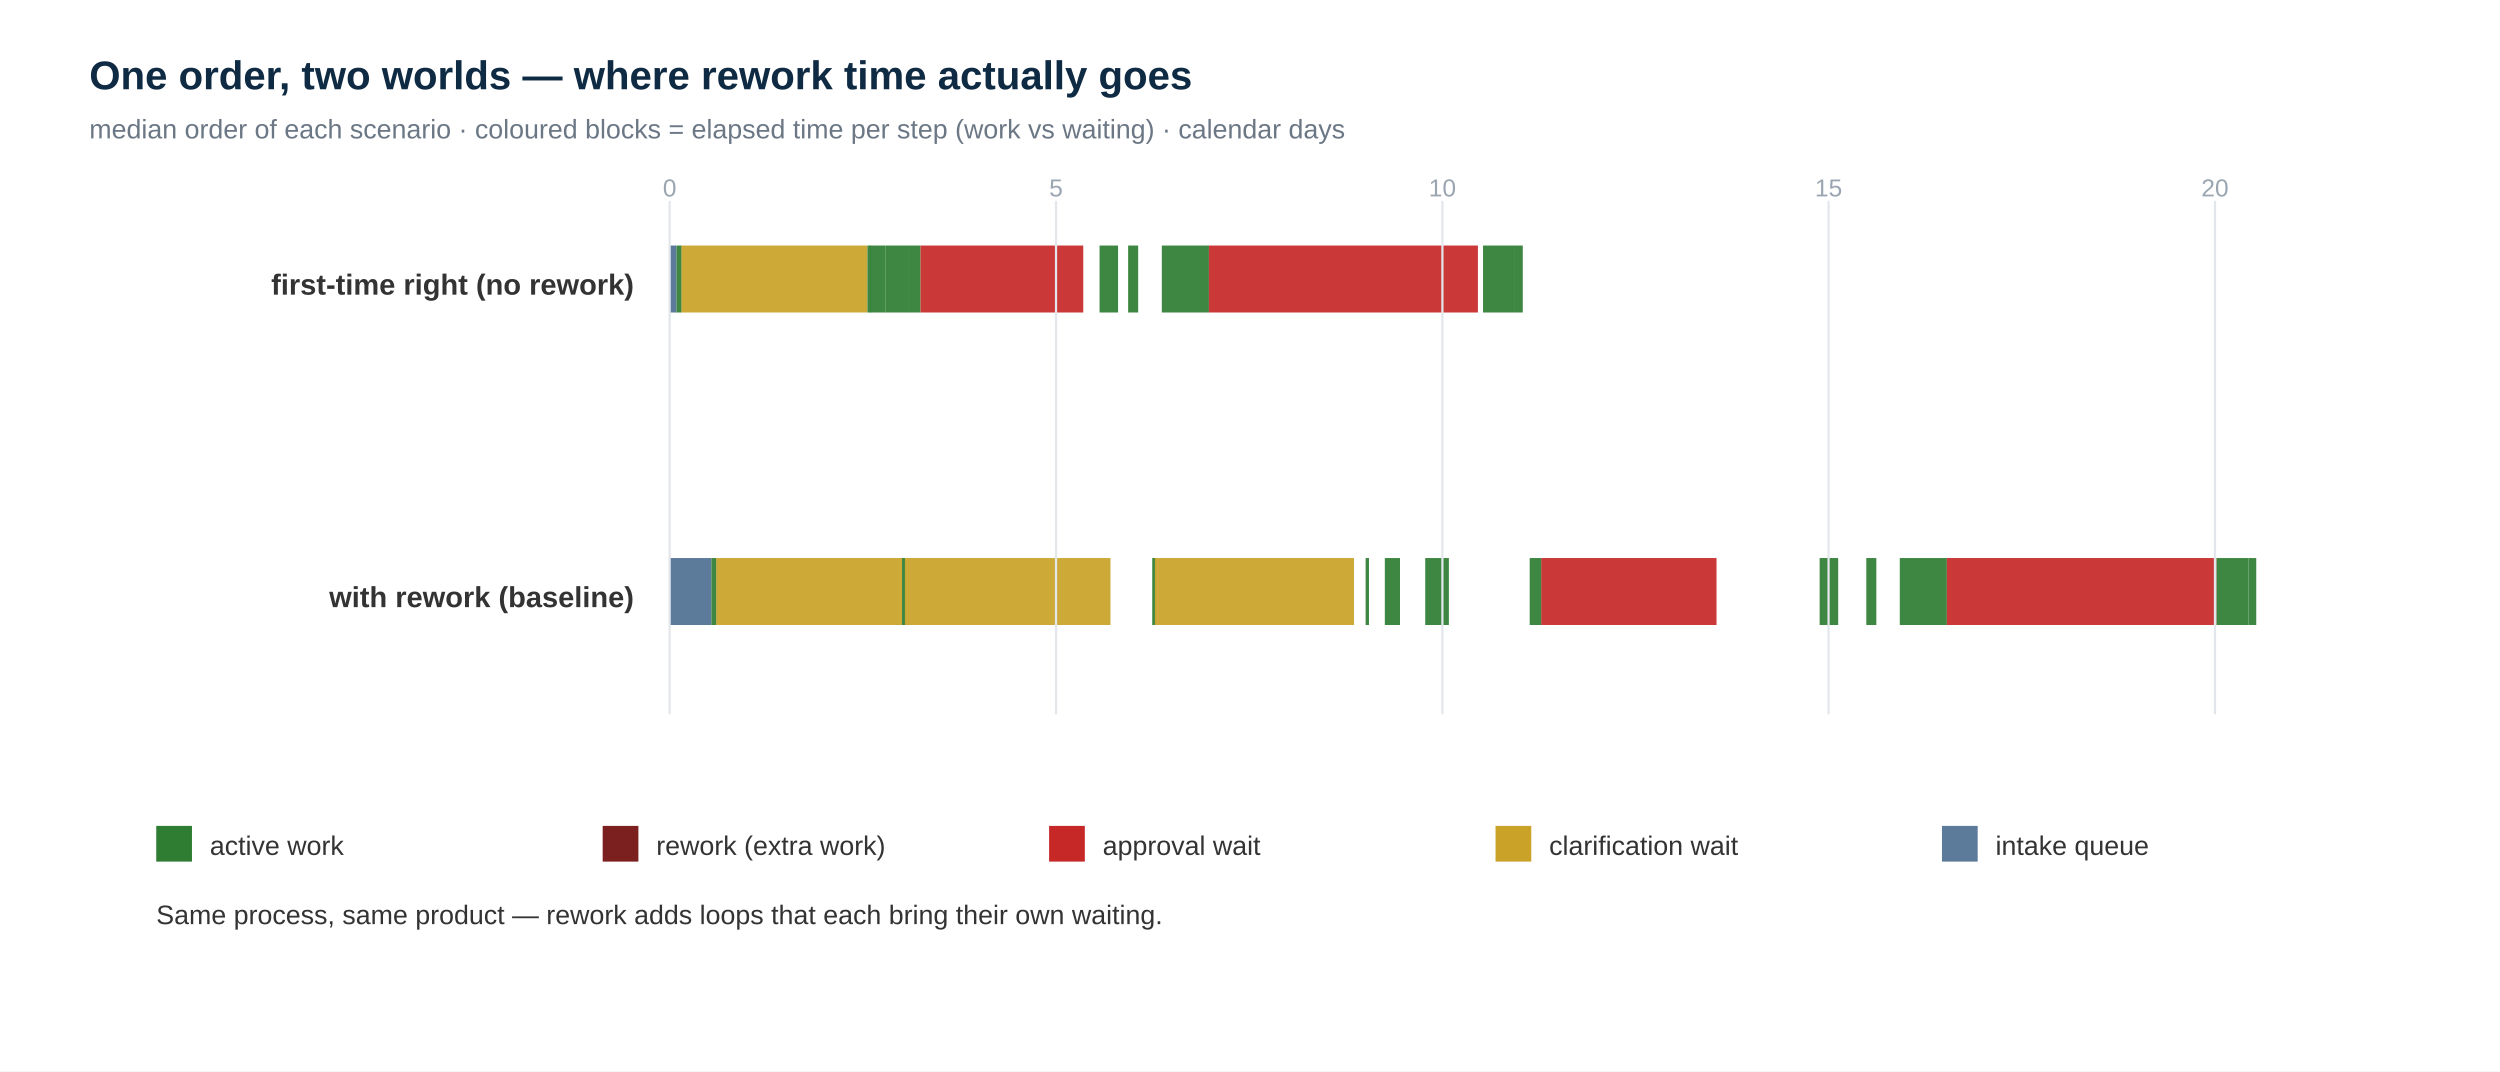
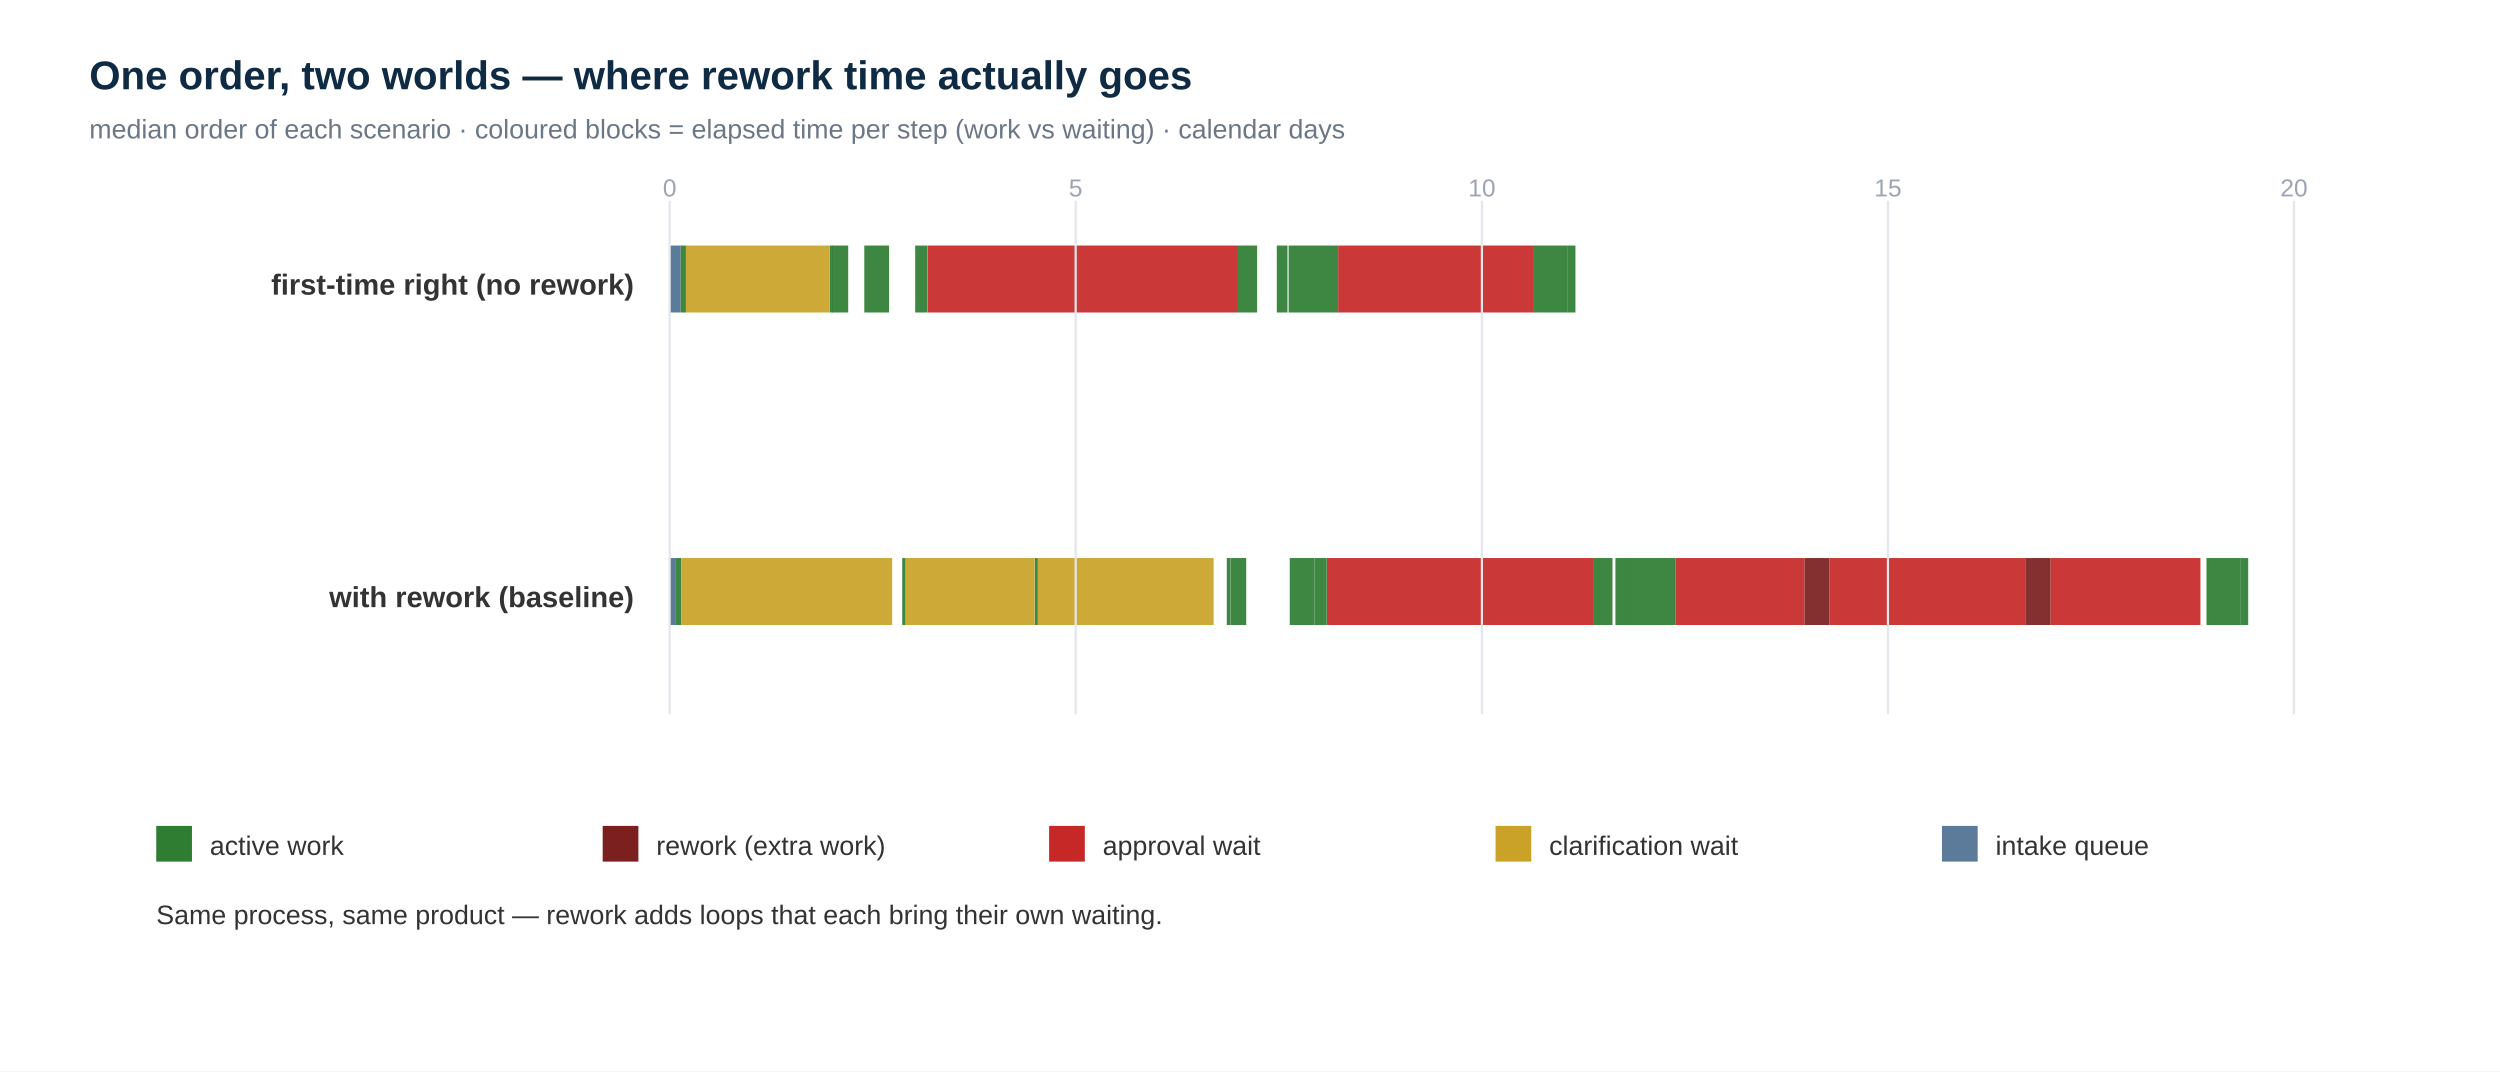
<svg xmlns="http://www.w3.org/2000/svg" viewBox="0 0 1120 480" font-family="Arial, Helvetica, sans-serif">
  <rect width="1120" height="480" fill="#FFFFFF" />
  <text x="40.0" y="40.0" font-size="18" text-anchor="start" fill="#0F2A43" font-weight="bold">One order, two worlds — where rework time actually goes</text>
  <text x="40.0" y="62.0" font-size="12" text-anchor="start" fill="#6B7785" font-weight="normal">median order of each scenario · coloured blocks = elapsed time per step (work vs waiting) · calendar days</text>
  <text x="284.0" y="132.0" font-size="13" text-anchor="end" fill="#333" font-weight="bold">first-time right (no rework)</text>
-   <rect x="300.0" y="110.0" width="3.1" height="30.0" fill="#5C7A99" fill-opacity="1.0" />
-   <rect x="303.1" y="110.0" width="2.3" height="30.0" fill="#2E7D32" fill-opacity="0.92" />
-   <rect x="305.3" y="110.0" width="83.3" height="30.0" fill="#C9A227" fill-opacity="0.92" />
-   <rect x="388.6" y="110.0" width="1.5" height="30.0" fill="#2E7D32" fill-opacity="0.92" />
-   <rect x="389.8" y="110.0" width="6.8" height="30.0" fill="#2E7D32" fill-opacity="0.92" />
-   <rect x="396.6" y="110.0" width="10.6" height="30.0" fill="#2E7D32" fill-opacity="0.92" />
-   <rect x="407.1" y="110.0" width="5.3" height="30.0" fill="#2E7D32" fill-opacity="0.92" />
-   <rect x="412.4" y="110.0" width="72.9" height="30.0" fill="#C62828" fill-opacity="0.92" />
-   <rect x="492.6" y="110.0" width="8.3" height="30.0" fill="#2E7D32" fill-opacity="0.92" />
-   <rect x="505.4" y="110.0" width="4.5" height="30.0" fill="#2E7D32" fill-opacity="0.92" />
-   <rect x="520.5" y="110.0" width="21.1" height="30.0" fill="#2E7D32" fill-opacity="0.92" />
-   <rect x="541.6" y="110.0" width="120.5" height="30.0" fill="#C62828" fill-opacity="0.92" />
-   <rect x="664.4" y="110.0" width="14.3" height="30.0" fill="#2E7D32" fill-opacity="0.92" />
-   <rect x="678.7" y="110.0" width="3.5" height="30.0" fill="#2E7D32" fill-opacity="0.92" />
+   <rect x="300.0" y="110.0" width="4.9" height="30.0" fill="#5C7A99" fill-opacity="1.0" />
+   <rect x="304.9" y="110.0" width="2.4" height="30.0" fill="#2E7D32" fill-opacity="0.92" />
+   <rect x="307.3" y="110.0" width="64.3" height="30.0" fill="#C9A227" fill-opacity="0.92" />
+   <rect x="371.7" y="110.0" width="1.5" height="30.0" fill="#2E7D32" fill-opacity="0.92" />
+   <rect x="372.9" y="110.0" width="7.1" height="30.0" fill="#2E7D32" fill-opacity="0.92" />
+   <rect x="387.2" y="110.0" width="11.1" height="30.0" fill="#2E7D32" fill-opacity="0.92" />
+   <rect x="410.0" y="110.0" width="5.5" height="30.0" fill="#2E7D32" fill-opacity="0.92" />
+   <rect x="415.6" y="110.0" width="139.0" height="30.0" fill="#C62828" fill-opacity="0.92" />
+   <rect x="554.5" y="110.0" width="8.7" height="30.0" fill="#2E7D32" fill-opacity="0.92" />
+   <rect x="572.0" y="110.0" width="4.8" height="30.0" fill="#2E7D32" fill-opacity="0.92" />
+   <rect x="577.3" y="110.0" width="22.2" height="30.0" fill="#2E7D32" fill-opacity="0.92" />
+   <rect x="599.5" y="110.0" width="87.7" height="30.0" fill="#C62828" fill-opacity="0.92" />
+   <rect x="687.2" y="110.0" width="15.1" height="30.0" fill="#2E7D32" fill-opacity="0.92" />
+   <rect x="702.2" y="110.0" width="3.6" height="30.0" fill="#2E7D32" fill-opacity="0.92" />
  <text x="284.0" y="272.0" font-size="13" text-anchor="end" fill="#333" font-weight="bold">with rework (baseline)</text>
-   <rect x="300.0" y="250.0" width="18.7" height="30.0" fill="#5C7A99" fill-opacity="1.0" />
-   <rect x="318.7" y="250.0" width="2.3" height="30.0" fill="#2E7D32" fill-opacity="0.92" />
-   <rect x="320.9" y="250.0" width="83.2" height="30.0" fill="#C9A227" fill-opacity="0.92" />
-   <rect x="404.1" y="250.0" width="1.5" height="30.0" fill="#2E7D32" fill-opacity="0.92" />
-   <rect x="405.4" y="250.0" width="92.1" height="30.0" fill="#C9A227" fill-opacity="0.92" />
-   <rect x="516.2" y="250.0" width="1.5" height="30.0" fill="#2E7D32" fill-opacity="0.92" />
-   <rect x="517.4" y="250.0" width="89.2" height="30.0" fill="#C9A227" fill-opacity="0.92" />
-   <rect x="611.8" y="250.0" width="1.5" height="30.0" fill="#2E7D32" fill-opacity="0.92" />
-   <rect x="620.4" y="250.0" width="6.8" height="30.0" fill="#2E7D32" fill-opacity="0.92" />
-   <rect x="638.5" y="250.0" width="10.6" height="30.0" fill="#2E7D32" fill-opacity="0.92" />
-   <rect x="685.3" y="250.0" width="5.3" height="30.0" fill="#2E7D32" fill-opacity="0.92" />
-   <rect x="690.5" y="250.0" width="78.5" height="30.0" fill="#C62828" fill-opacity="0.92" />
-   <rect x="815.2" y="250.0" width="8.3" height="30.0" fill="#2E7D32" fill-opacity="0.92" />
-   <rect x="836.1" y="250.0" width="4.5" height="30.0" fill="#2E7D32" fill-opacity="0.92" />
-   <rect x="851.1" y="250.0" width="21.1" height="30.0" fill="#2E7D32" fill-opacity="0.92" />
-   <rect x="872.2" y="250.0" width="120.7" height="30.0" fill="#C62828" fill-opacity="0.92" />
-   <rect x="993.0" y="250.0" width="14.3" height="30.0" fill="#2E7D32" fill-opacity="0.92" />
-   <rect x="1007.3" y="250.0" width="3.5" height="30.0" fill="#2E7D32" fill-opacity="0.92" />
+   <rect x="300.0" y="250.0" width="2.8" height="30.0" fill="#5C7A99" fill-opacity="1.0" />
+   <rect x="302.8" y="250.0" width="2.4" height="30.0" fill="#2E7D32" fill-opacity="0.92" />
+   <rect x="305.2" y="250.0" width="94.5" height="30.0" fill="#C9A227" fill-opacity="0.92" />
+   <rect x="404.2" y="250.0" width="1.5" height="30.0" fill="#2E7D32" fill-opacity="0.92" />
+   <rect x="405.5" y="250.0" width="58.0" height="30.0" fill="#C9A227" fill-opacity="0.92" />
+   <rect x="463.6" y="250.0" width="1.5" height="30.0" fill="#2E7D32" fill-opacity="0.92" />
+   <rect x="464.8" y="250.0" width="78.9" height="30.0" fill="#C9A227" fill-opacity="0.92" />
+   <rect x="549.6" y="250.0" width="1.5" height="30.0" fill="#2E7D32" fill-opacity="0.92" />
+   <rect x="551.2" y="250.0" width="7.1" height="30.0" fill="#2E7D32" fill-opacity="0.92" />
+   <rect x="577.8" y="250.0" width="11.1" height="30.0" fill="#2E7D32" fill-opacity="0.92" />
+   <rect x="588.9" y="250.0" width="5.5" height="30.0" fill="#2E7D32" fill-opacity="0.92" />
+   <rect x="594.5" y="250.0" width="119.2" height="30.0" fill="#C62828" fill-opacity="0.92" />
+   <rect x="713.7" y="250.0" width="8.7" height="30.0" fill="#2E7D32" fill-opacity="0.92" />
+   <rect x="723.7" y="250.0" width="4.8" height="30.0" fill="#2E7D32" fill-opacity="0.92" />
+   <rect x="728.4" y="250.0" width="22.2" height="30.0" fill="#2E7D32" fill-opacity="0.92" />
+   <rect x="750.6" y="250.0" width="57.8" height="30.0" fill="#C62828" fill-opacity="0.92" />
+   <rect x="808.4" y="250.0" width="11.1" height="30.0" fill="#7B1F1F" fill-opacity="0.92" />
+   <rect x="819.5" y="250.0" width="88.1" height="30.0" fill="#C62828" fill-opacity="0.92" />
+   <rect x="907.6" y="250.0" width="11.1" height="30.0" fill="#7B1F1F" fill-opacity="0.92" />
+   <rect x="918.7" y="250.0" width="67.1" height="30.0" fill="#C62828" fill-opacity="0.92" />
+   <rect x="988.5" y="250.0" width="15.1" height="30.0" fill="#2E7D32" fill-opacity="0.92" />
+   <rect x="1003.6" y="250.0" width="3.6" height="30.0" fill="#2E7D32" fill-opacity="0.92" />
  <line x1="300.0" y1="90.0" x2="300.0" y2="320.0" stroke="#E3E6EA" stroke-width="1" />
  <text x="300.0" y="88.0" font-size="11" text-anchor="middle" fill="#9AA5B1" font-weight="normal">0</text>
-   <line x1="473.1" y1="90.0" x2="473.1" y2="320.0" stroke="#E3E6EA" stroke-width="1" />
-   <text x="473.1" y="88.0" font-size="11" text-anchor="middle" fill="#9AA5B1" font-weight="normal">5</text>
-   <line x1="646.2" y1="90.0" x2="646.2" y2="320.0" stroke="#E3E6EA" stroke-width="1" />
-   <text x="646.2" y="88.0" font-size="11" text-anchor="middle" fill="#9AA5B1" font-weight="normal">10</text>
-   <line x1="819.2" y1="90.0" x2="819.2" y2="320.0" stroke="#E3E6EA" stroke-width="1" />
-   <text x="819.2" y="88.0" font-size="11" text-anchor="middle" fill="#9AA5B1" font-weight="normal">15</text>
-   <line x1="992.3" y1="90.0" x2="992.3" y2="320.0" stroke="#E3E6EA" stroke-width="1" />
-   <text x="992.3" y="88.0" font-size="11" text-anchor="middle" fill="#9AA5B1" font-weight="normal">20</text>
+   <line x1="481.9" y1="90.0" x2="481.9" y2="320.0" stroke="#E3E6EA" stroke-width="1" />
+   <text x="481.9" y="88.0" font-size="11" text-anchor="middle" fill="#9AA5B1" font-weight="normal">5</text>
+   <line x1="663.9" y1="90.0" x2="663.9" y2="320.0" stroke="#E3E6EA" stroke-width="1" />
+   <text x="663.9" y="88.0" font-size="11" text-anchor="middle" fill="#9AA5B1" font-weight="normal">10</text>
+   <line x1="845.8" y1="90.0" x2="845.8" y2="320.0" stroke="#E3E6EA" stroke-width="1" />
+   <text x="845.8" y="88.0" font-size="11" text-anchor="middle" fill="#9AA5B1" font-weight="normal">15</text>
+   <line x1="1027.7" y1="90.0" x2="1027.7" y2="320.0" stroke="#E3E6EA" stroke-width="1" />
+   <text x="1027.7" y="88.0" font-size="11" text-anchor="middle" fill="#9AA5B1" font-weight="normal">20</text>
  <rect x="70.0" y="370.0" width="16.0" height="16.0" fill="#2E7D32" fill-opacity="1.0" />
  <text x="94.0" y="383.0" font-size="12" text-anchor="start" fill="#333" font-weight="normal">active work</text>
  <rect x="270.0" y="370.0" width="16.0" height="16.0" fill="#7B1F1F" fill-opacity="1.0" />
  <text x="294.0" y="383.0" font-size="12" text-anchor="start" fill="#333" font-weight="normal">rework (extra work)</text>
  <rect x="470.0" y="370.0" width="16.0" height="16.0" fill="#C62828" fill-opacity="1.0" />
  <text x="494.0" y="383.0" font-size="12" text-anchor="start" fill="#333" font-weight="normal">approval wait</text>
  <rect x="670.0" y="370.0" width="16.0" height="16.0" fill="#C9A227" fill-opacity="1.0" />
  <text x="694.0" y="383.0" font-size="12" text-anchor="start" fill="#333" font-weight="normal">clarification wait</text>
  <rect x="870.0" y="370.0" width="16.0" height="16.0" fill="#5C7A99" fill-opacity="1.0" />
  <text x="894.0" y="383.0" font-size="12" text-anchor="start" fill="#333" font-weight="normal">intake queue</text>
  <text x="70.0" y="414.0" font-size="12" text-anchor="start" fill="#333" font-weight="normal">Same process, same product — rework adds loops that each bring their own waiting.</text>
</svg>
